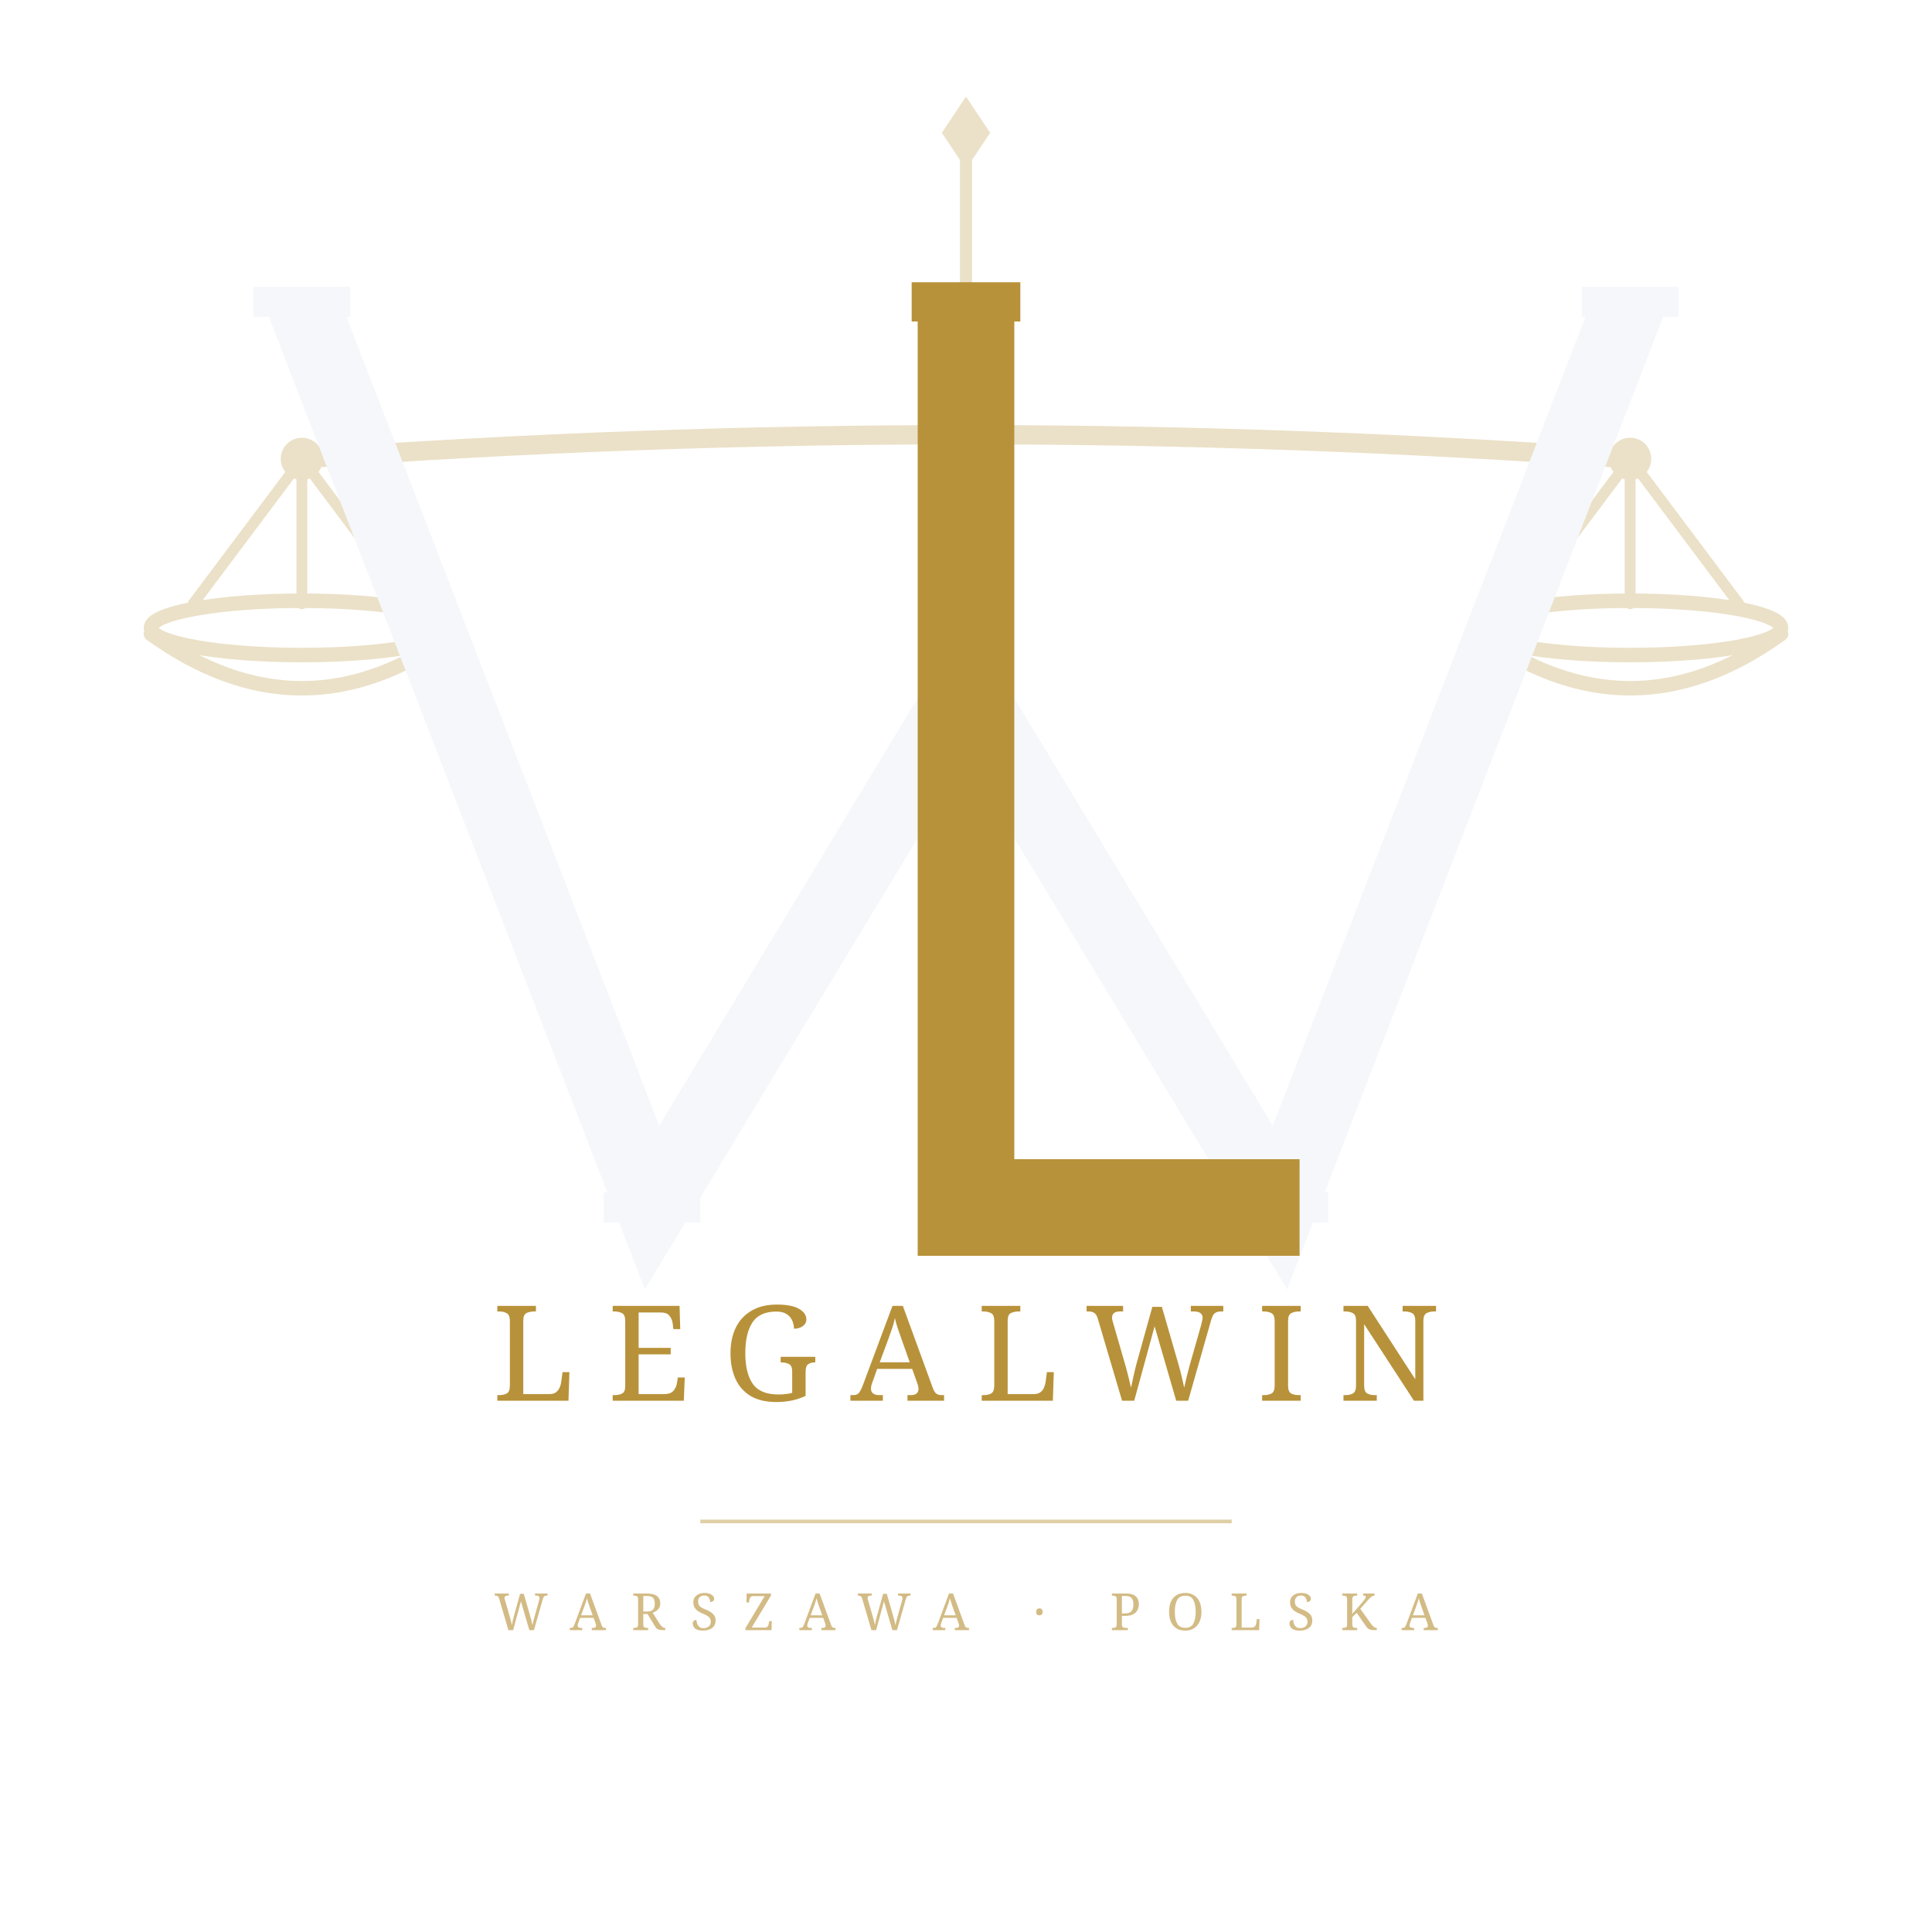
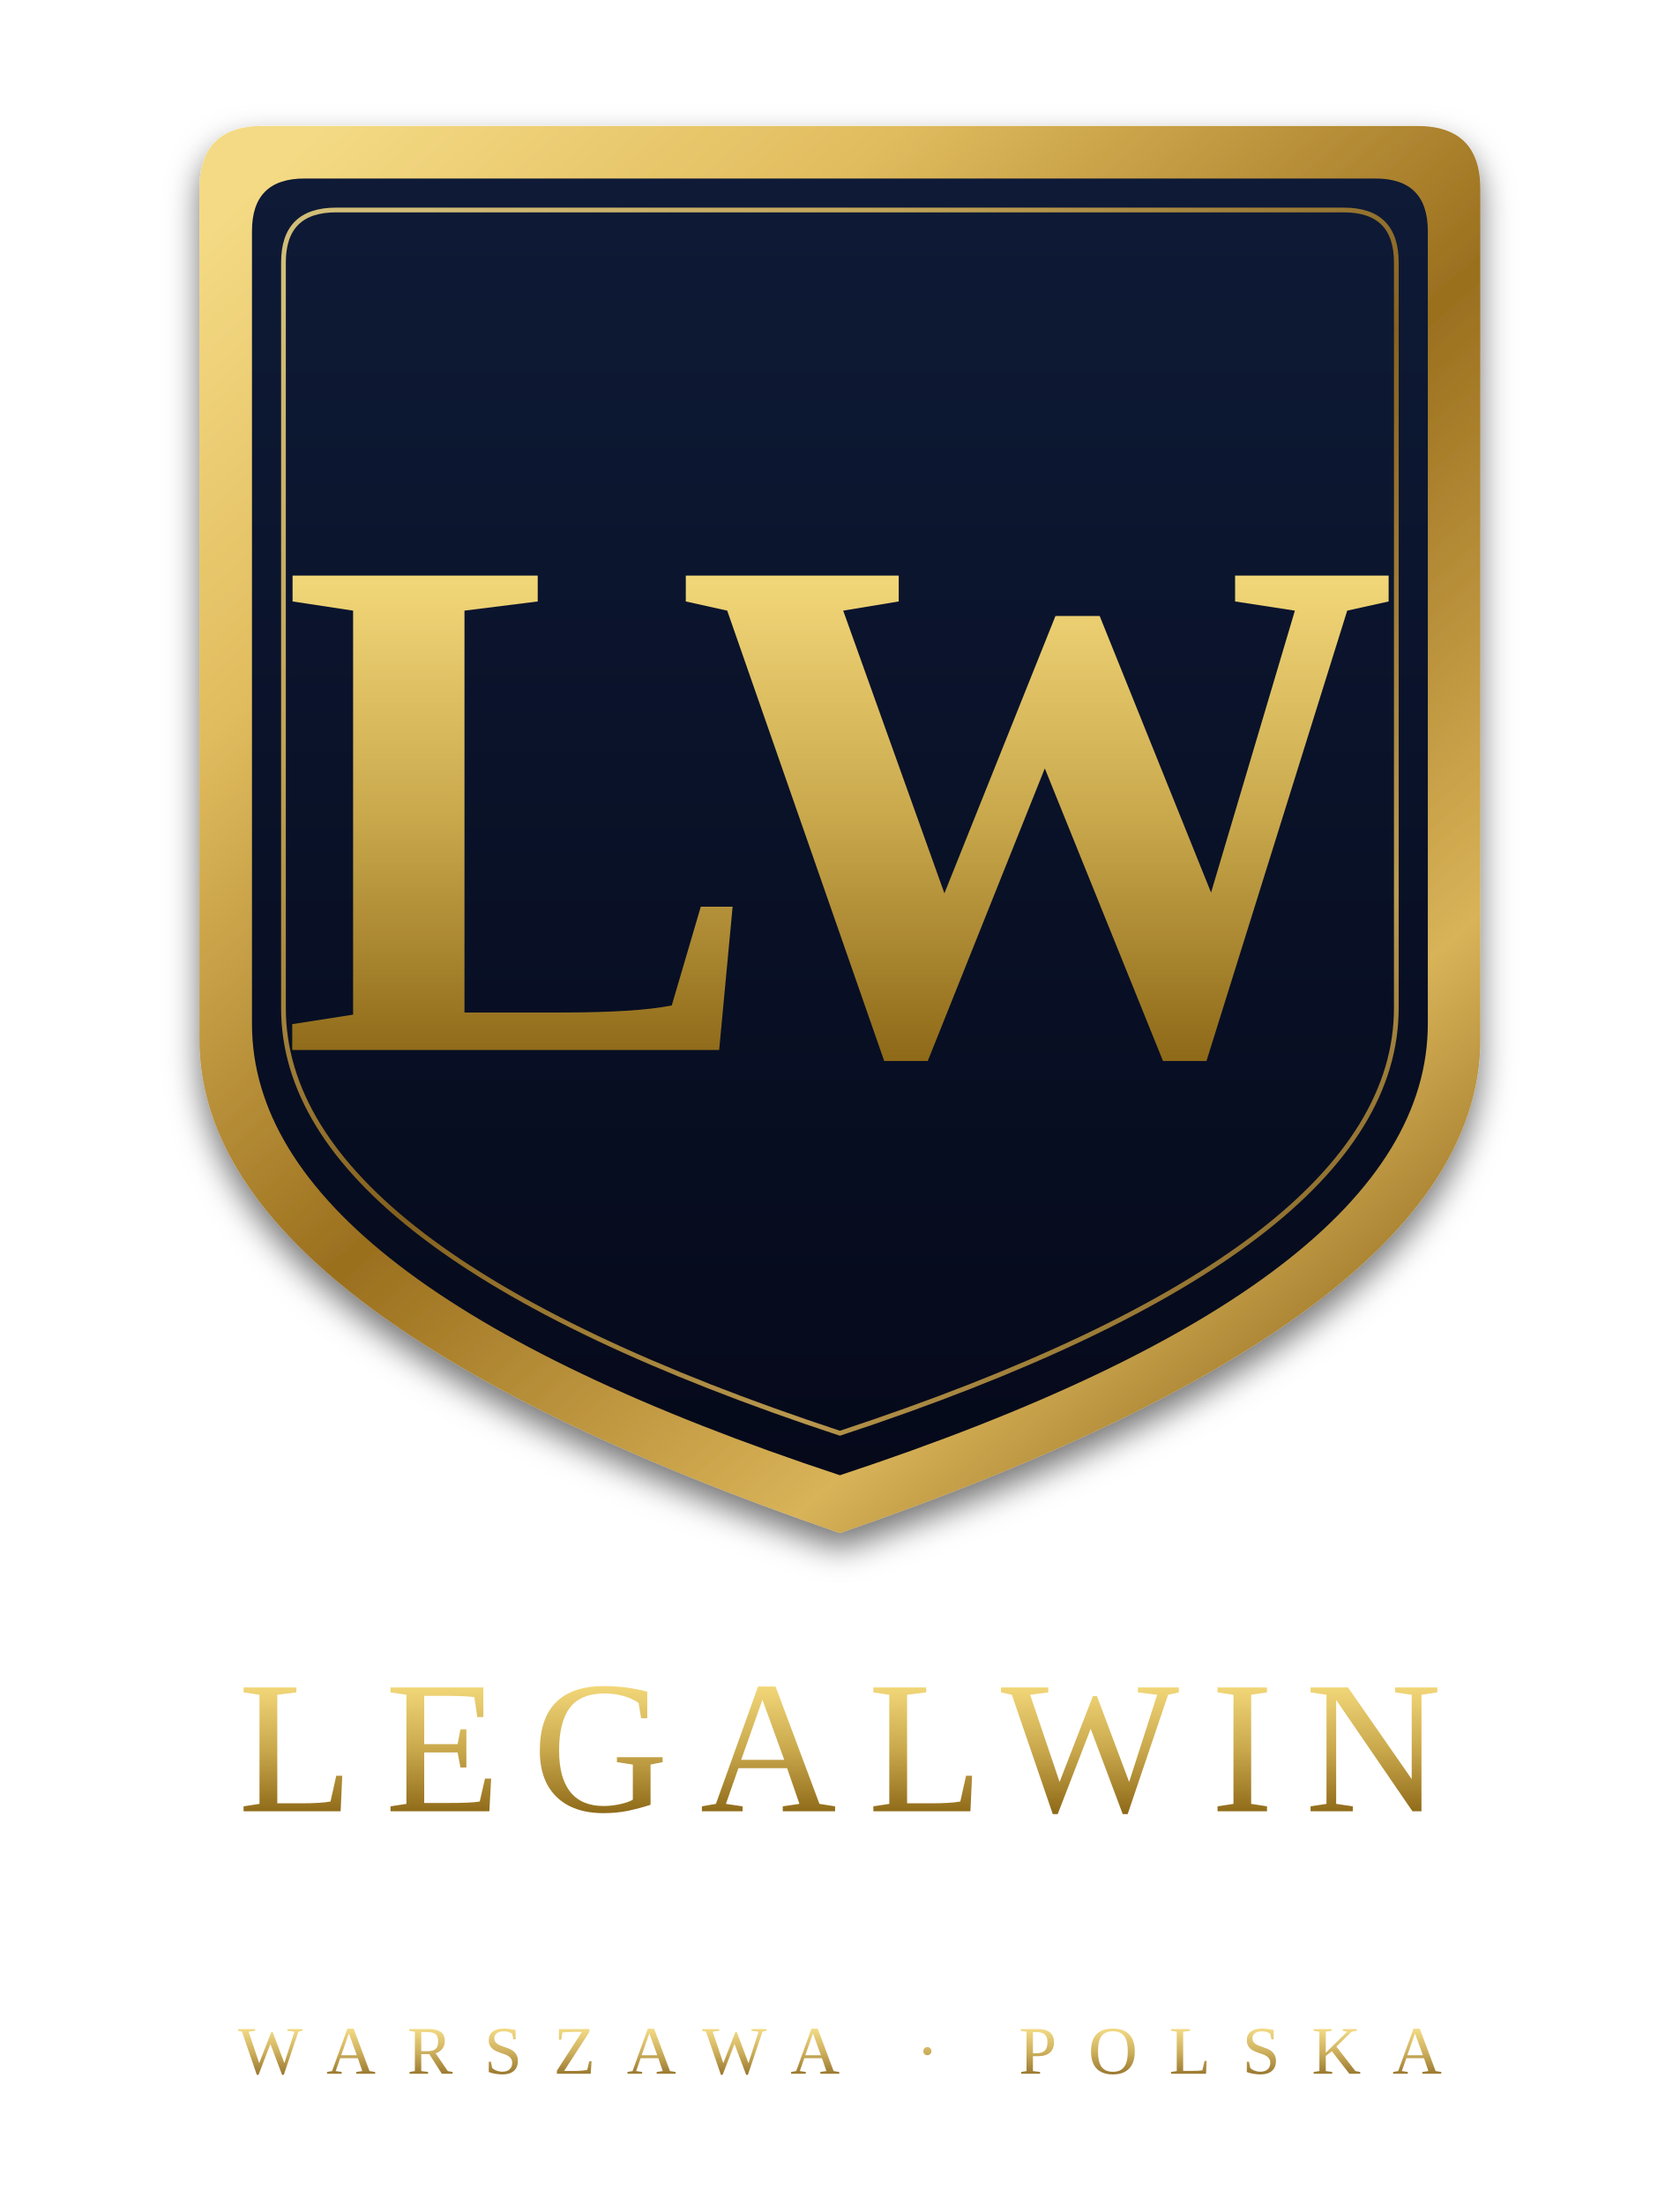
- <svg xmlns="http://www.w3.org/2000/svg" viewBox="0 0 320 320" width="800" height="800">
-   <g opacity="0.28" stroke="#B8923A" fill="#B8923A" stroke-linecap="round" stroke-linejoin="round">
-     <path d="M 156 22 L 160 16 L 164 22 L 160 28 Z" stroke="none" />
-     <line x1="160" y1="26" x2="160" y2="200" stroke-width="2.0" fill="none" />
-     <path d="M 50 76 Q 160 68 270 76" stroke-width="3.2" fill="none" />
-     <path d="M 156 72 L 160 64 L 164 72 L 160 80 Z" stroke="none" />
-     <circle cx="50" cy="76" r="3.5" stroke="none" />
-     <circle cx="270" cy="76" r="3.5" stroke="none" />
-     <line x1="50" y1="76" x2="32" y2="100" stroke-width="1.8" fill="none" />
-     <line x1="50" y1="76" x2="50" y2="100" stroke-width="1.8" fill="none" />
-     <line x1="50" y1="76" x2="68" y2="100" stroke-width="1.8" fill="none" />
-     <line x1="270" y1="76" x2="252" y2="100" stroke-width="1.8" fill="none" />
-     <line x1="270" y1="76" x2="270" y2="100" stroke-width="1.8" fill="none" />
-     <line x1="270" y1="76" x2="288" y2="100" stroke-width="1.8" fill="none" />
-     <ellipse cx="50" cy="104" rx="25" ry="4.5" stroke-width="2.4" fill="none" />
-     <path d="M 25 105 Q 50 123 75 105" stroke-width="2.4" fill="none" />
-     <ellipse cx="270" cy="104" rx="25" ry="4.5" stroke-width="2.4" fill="none" />
-     <path d="M 245 105 Q 270 123 295 105" stroke-width="2.4" fill="none" />
-   </g>
-   <path d="M 50 50 L 108 200 L 160 114 L 212 200 L 270 50" stroke="#f5f7fb" stroke-width="12" fill="none" stroke-linecap="butt" stroke-linejoin="miter" />
-   <line x1="42" y1="50" x2="58" y2="50" stroke="#f5f7fb" stroke-width="5" stroke-linecap="butt" />
-   <line x1="262" y1="50" x2="278" y2="50" stroke="#f5f7fb" stroke-width="5" stroke-linecap="butt" />
-   <line x1="100" y1="200" x2="116" y2="200" stroke="#f5f7fb" stroke-width="5" stroke-linecap="butt" />
-   <line x1="204" y1="200" x2="220" y2="200" stroke="#f5f7fb" stroke-width="5" stroke-linecap="butt" />
-   <path d="M 160 50 L 160 200 L 212 200" stroke="#B8923A" stroke-width="16" fill="none" stroke-linecap="butt" stroke-linejoin="miter" />
-   <line x1="151" y1="50" x2="169" y2="50" stroke="#B8923A" stroke-width="6.5" stroke-linecap="butt" />
-   <line x1="212" y1="192" x2="212" y2="208" stroke="#B8923A" stroke-width="6.5" stroke-linecap="butt" />
-   <text x="160" y="232" text-anchor="middle" font-family="'Fraunces','Cormorant Garamond','Playfair Display',Georgia,serif" font-size="22" font-weight="500" fill="#B8923A" letter-spacing="5.4">LEGALWIN</text>
-   <line x1="116" y1="252" x2="204" y2="252" stroke="#B8923A" stroke-width="0.6" opacity="0.45" />
-   <text x="160" y="270" text-anchor="middle" font-family="'Fraunces','Cormorant Garamond',Georgia,serif" font-size="8.5" font-weight="500" fill="#B8923A" letter-spacing="4.2" opacity="0.62">WARSZAWA · POLSKA</text>
+ <svg xmlns="http://www.w3.org/2000/svg" viewBox="0 0 320 420" width="640" height="840">
+   <defs>
+     <linearGradient id="goldRim" x1="10%" y1="0%" x2="90%" y2="100%">
+       <stop offset="0%" stop-color="#F4DA84" />
+       <stop offset="22%" stop-color="#E1BC5E" />
+       <stop offset="50%" stop-color="#9A6F1E" />
+       <stop offset="78%" stop-color="#D9B358" />
+       <stop offset="100%" stop-color="#7E5710" />
+     </linearGradient>
+     <linearGradient id="goldText" x1="0%" y1="0%" x2="0%" y2="100%">
+       <stop offset="0%" stop-color="#F2D779" />
+       <stop offset="50%" stop-color="#C9A84C" />
+       <stop offset="100%" stop-color="#8E6918" />
+     </linearGradient>
+     <linearGradient id="navyBody" x1="0%" y1="0%" x2="0%" y2="100%">
+       <stop offset="0%" stop-color="#0e1a36" />
+       <stop offset="100%" stop-color="#05091a" />
+     </linearGradient>
+     <filter id="goldShadow" x="-20%" y="-10%" width="140%" height="140%">
+       <feDropShadow dx="0" dy="3" stdDeviation="3" flood-color="#000" flood-opacity="0.55" />
+     </filter>
+   </defs>
+   <path d="M 50 24 L 270 24 Q 282 24 282 36 L 282 198 Q 282 250 160 292 Q 38 250 38 198 L 38 36 Q 38 24 50 24 Z" fill="url(#goldRim)" filter="url(#goldShadow)" />
+   <path d="M 58 34 L 262 34 Q 272 34 272 44 L 272 195 Q 272 244 160 281 Q 48 244 48 195 L 48 44 Q 48 34 58 34 Z" fill="url(#navyBody)" />
+   <path d="M 64 40 L 256 40 Q 266 40 266 50 L 266 192 Q 266 238 160 273 Q 54 238 54 192 L 54 50 Q 54 40 64 40 Z" fill="none" stroke="url(#goldRim)" stroke-width="0.9" opacity="0.85" />
+   <text x="160" y="200" text-anchor="middle" font-family="Georgia, 'Times New Roman', serif" font-size="138" font-weight="700" fill="url(#goldText)" letter-spacing="-4">LW</text>
+   <text x="160" y="345" text-anchor="middle" font-family="Georgia, 'Times New Roman', serif" font-size="36" font-weight="500" fill="url(#goldText)" letter-spacing="6">LEGALWIN</text>
+   <line x1="118" y1="365" x2="202" y2="365" stroke="url(#goldRim)" stroke-width="1" opacity="0.65" />
+   <text x="160" y="395" text-anchor="middle" font-family="Georgia, 'Times New Roman', serif" font-size="13" font-weight="500" fill="url(#goldText)" letter-spacing="6" opacity="0.9">WARSZAWA · POLSKA</text>
</svg>
